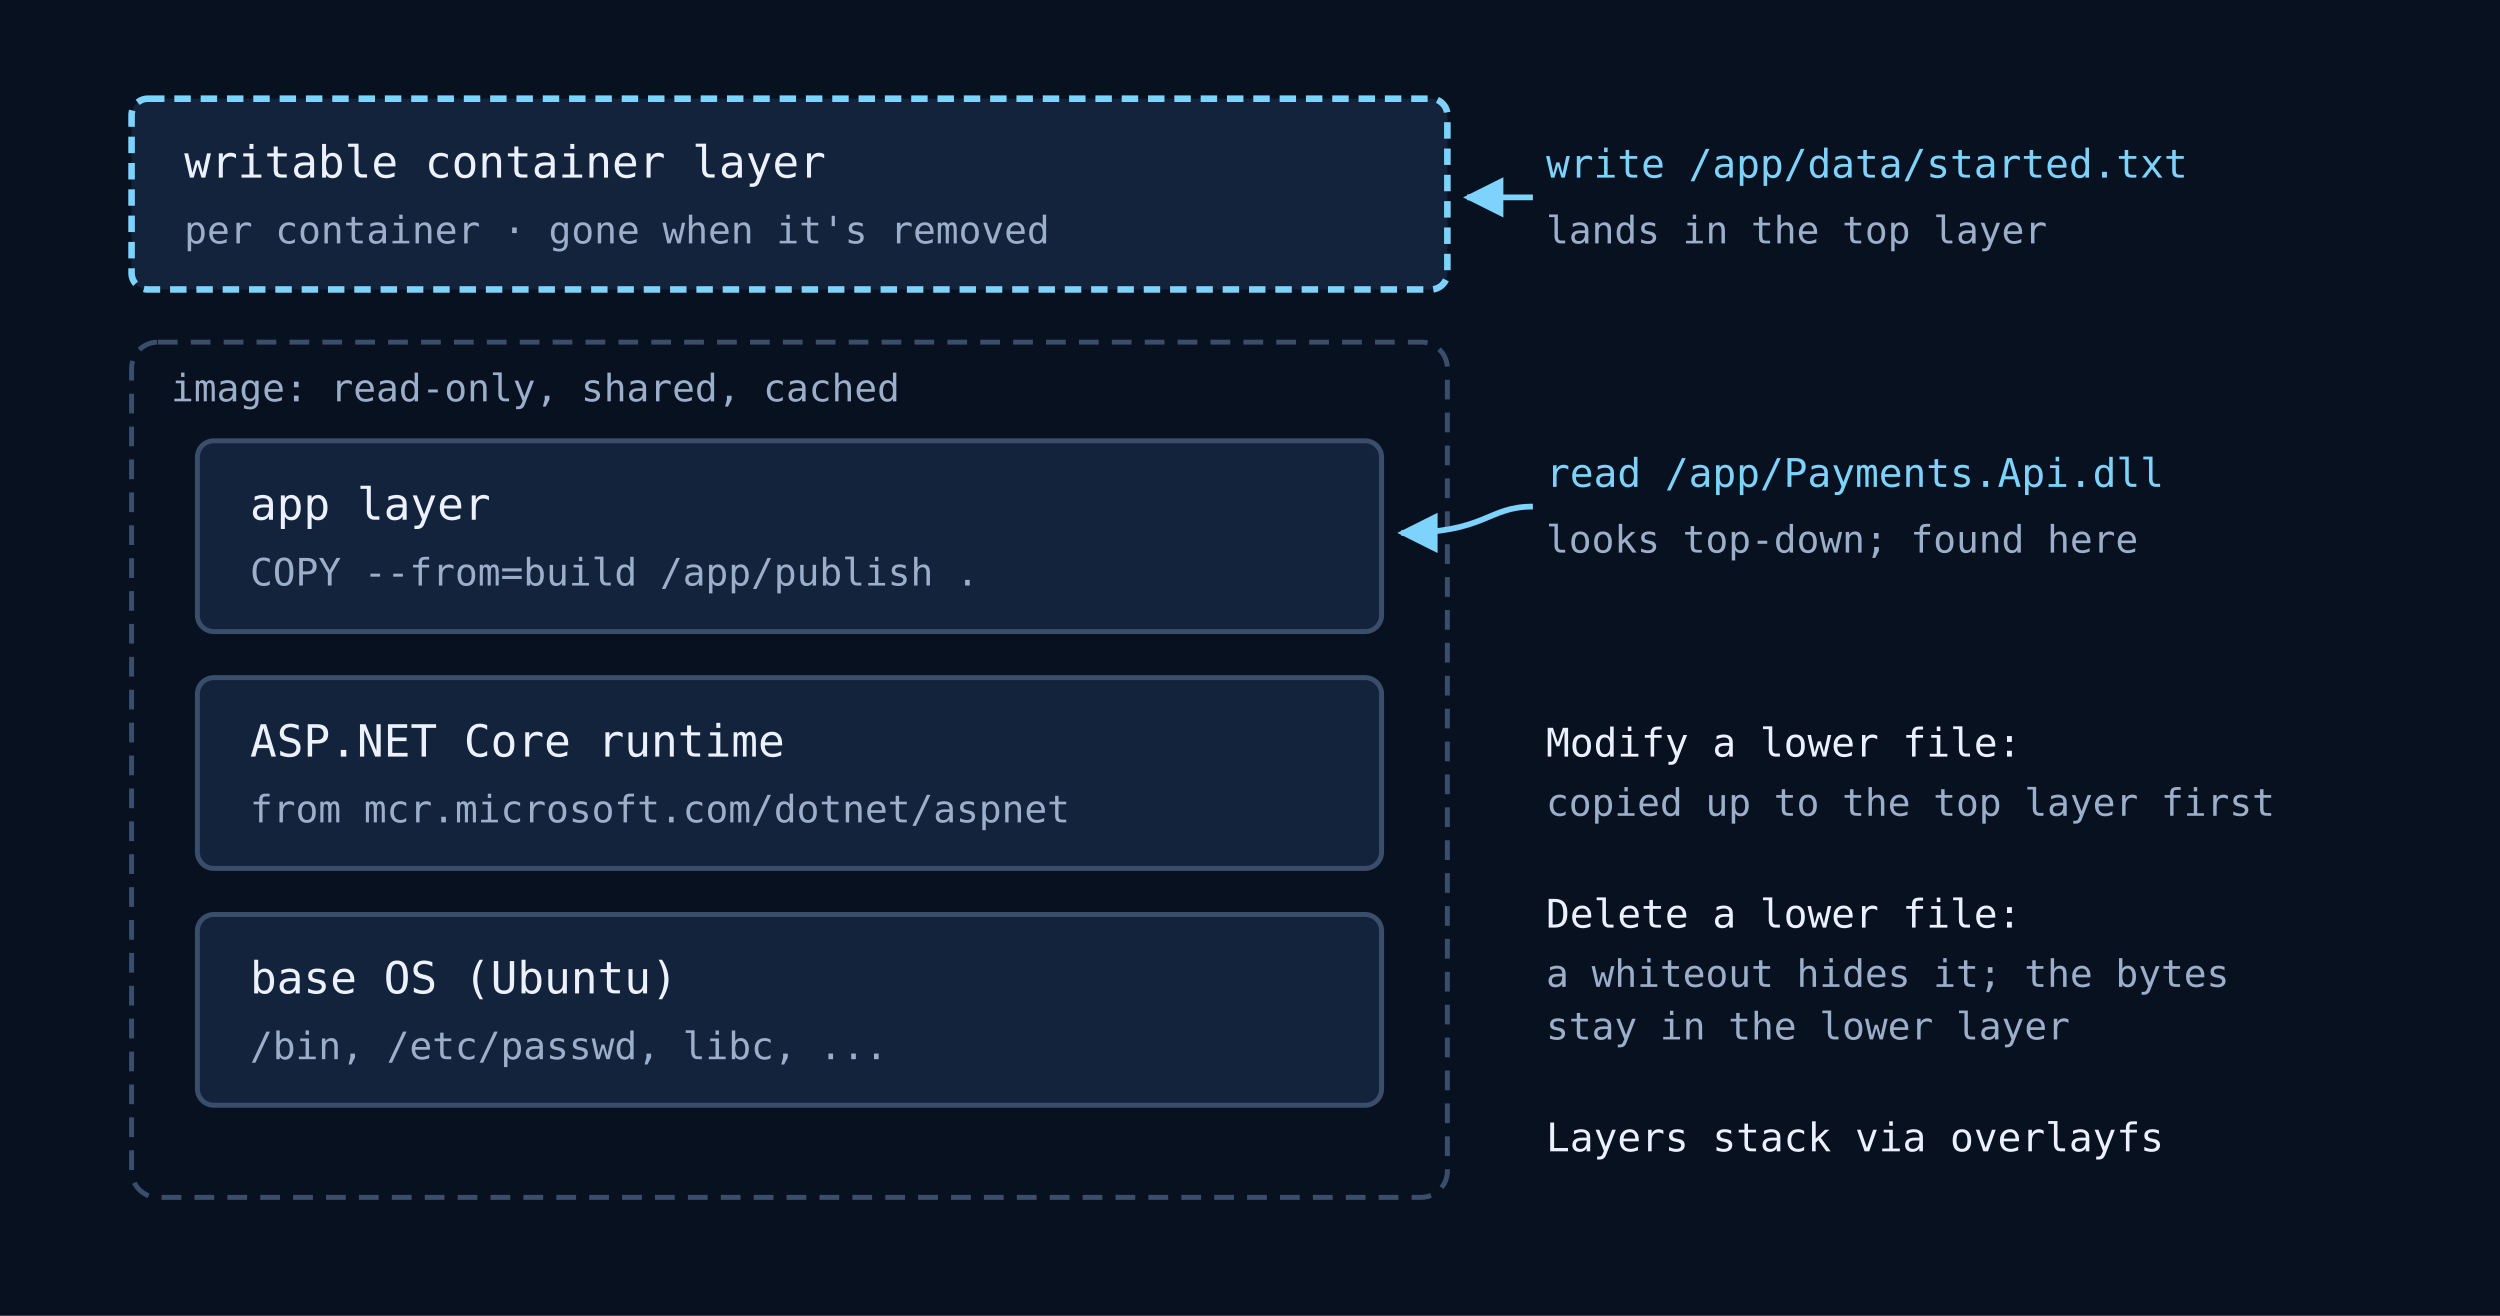
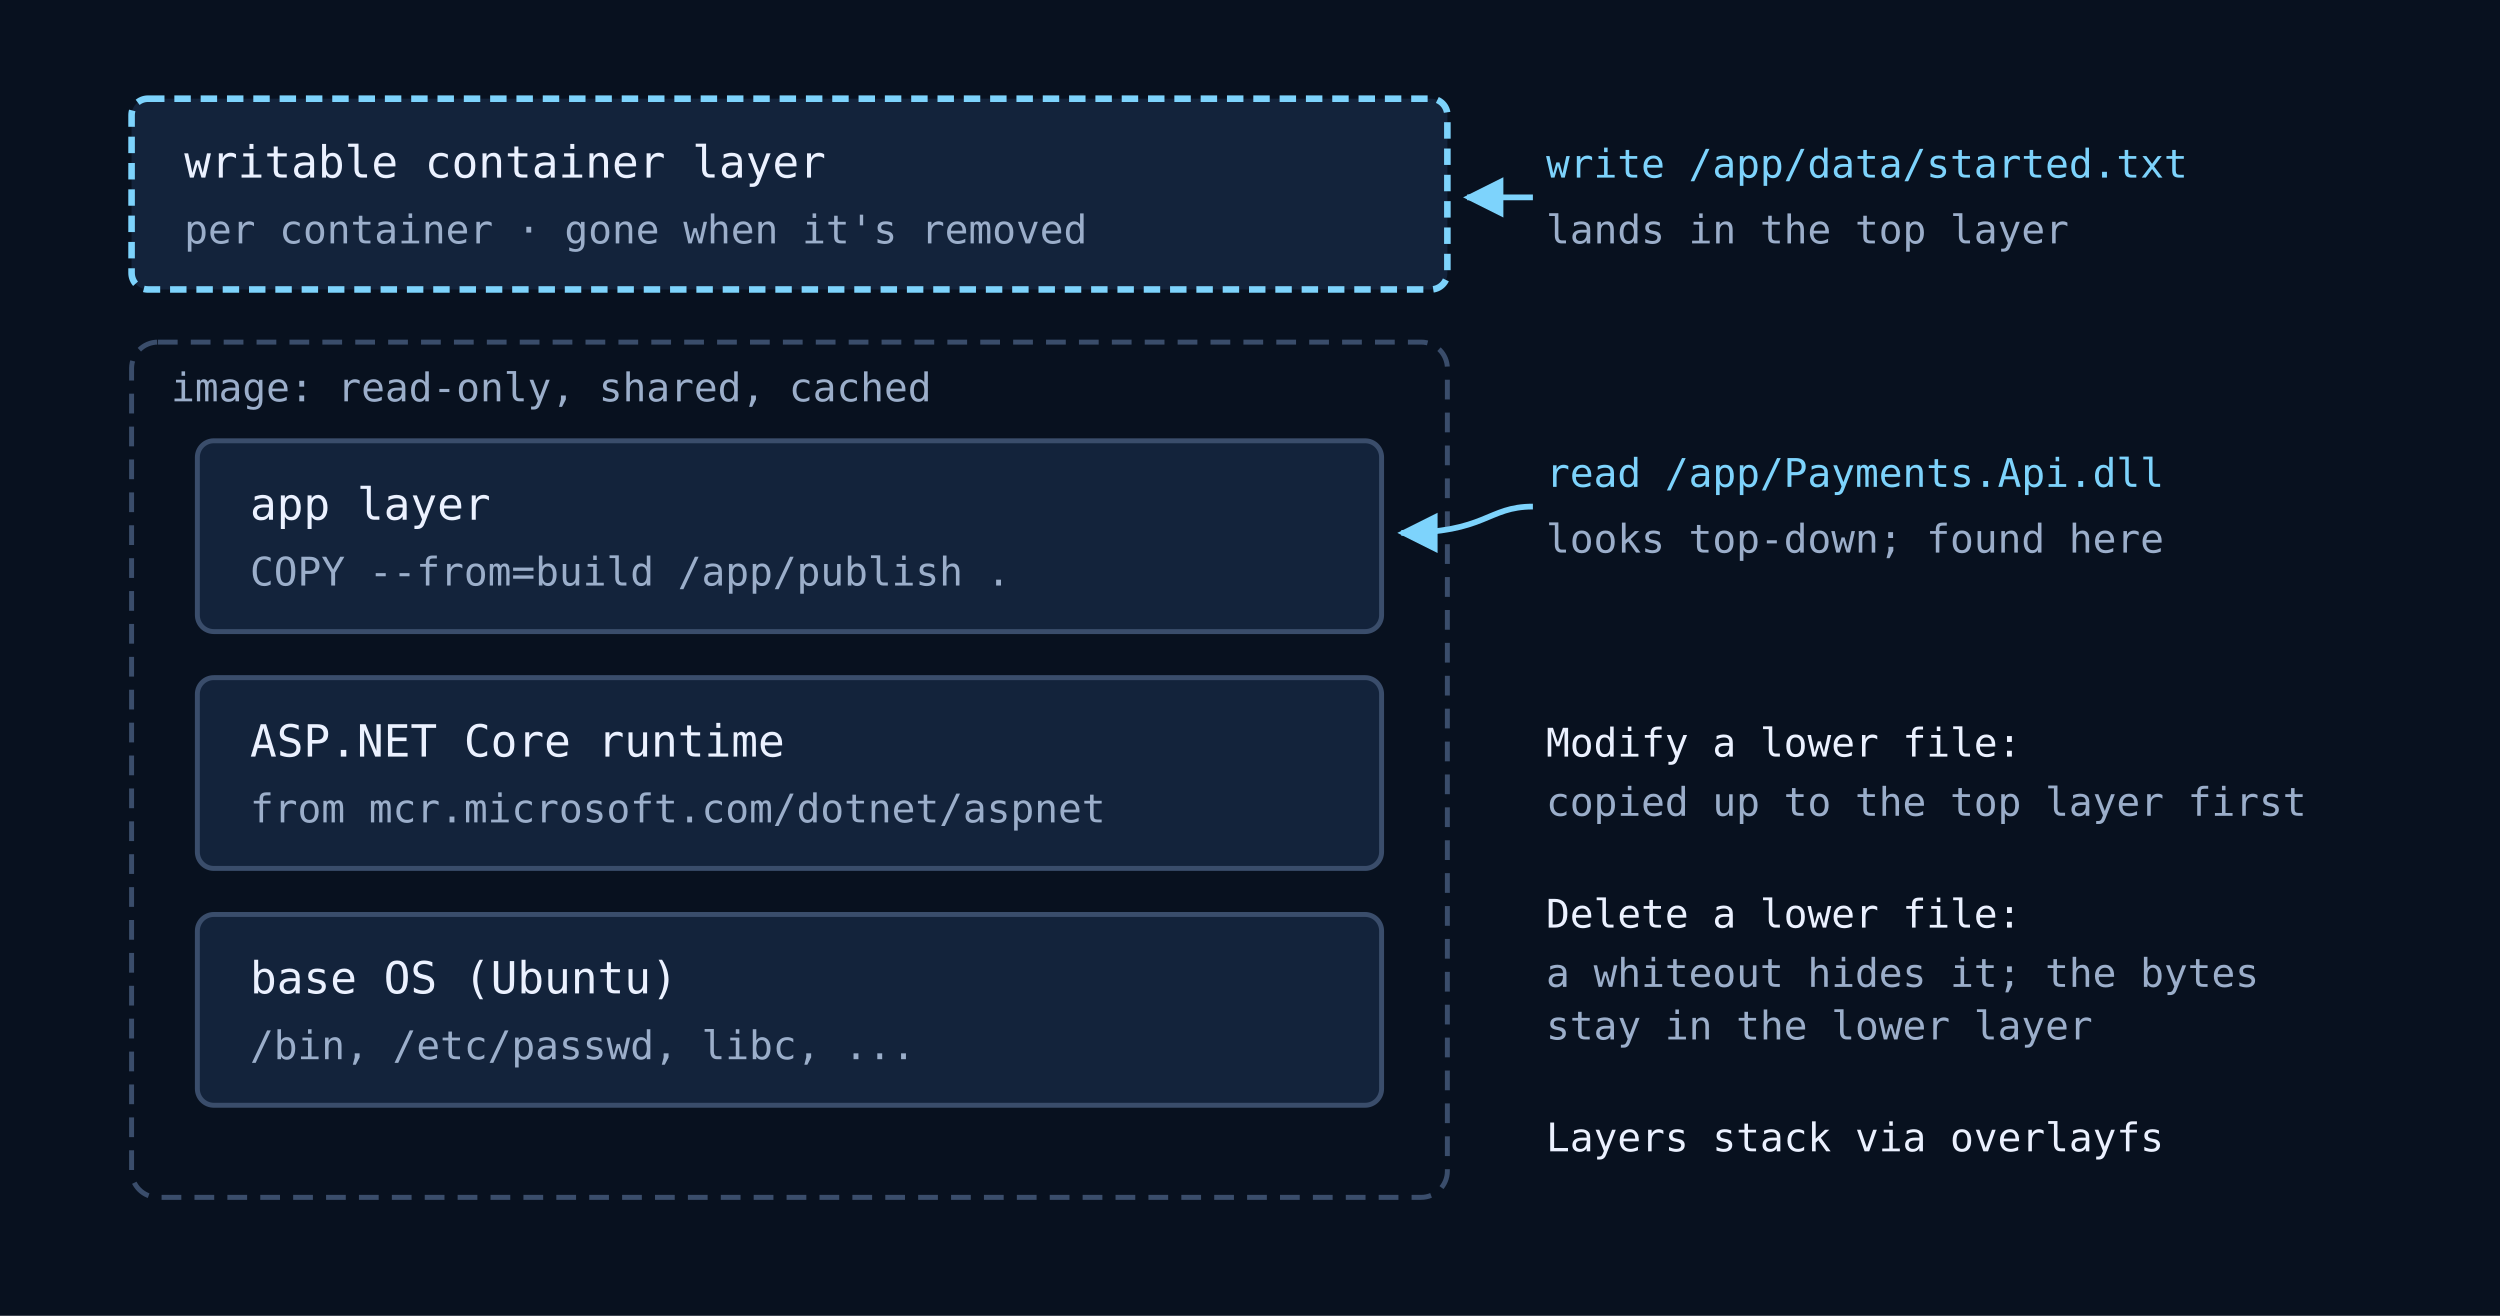
<svg xmlns="http://www.w3.org/2000/svg" viewBox="0 0 760 400" role="img" aria-labelledby="t">
  <style>
    text { font-family: ui-monospace, "SFMono-Regular", Consolas, Menlo, monospace; fill: #ebf1ff; font-size: 13.5px; }
    .small { font-size: 12px; }
-     .muted { fill: #9baeca; font-size: 11.5px; }
+     .muted { fill: #9baeca; font-size: 12px; }
    .acc { fill: #7dd3fc; font-size: 12px; }
    .region { fill: none; stroke: #3a4d6b; stroke-width: 1.5; stroke-dasharray: 6 4; }
    .box { fill: #13233b; stroke: #3a4d6b; stroke-width: 1.5; }
    .hl { fill: #13233b; stroke: #7dd3fc; stroke-width: 2; stroke-dasharray: 5 3; }
    .arrow { fill: none; stroke: #7dd3fc; stroke-width: 1.75; }
  </style>
  <defs>
    <marker id="a" viewBox="0 0 10 10" refX="9" refY="5" markerWidth="7" markerHeight="7" orient="auto">
      <path d="M0,0 L10,5 L0,10 z" fill="#7dd3fc" />
    </marker>
  </defs>
  <rect width="760" height="400" fill="#08111f" />
  <rect class="region" x="40" y="104" width="400" height="260" rx="8" />
  <text class="muted" x="52" y="122">image: read-only, shared, cached</text>
  <rect class="hl" x="40" y="30" width="400" height="58" rx="5" />
  <text x="56" y="54">writable container layer</text>
  <text class="muted" x="56" y="74">per container · gone when it's removed</text>
  <rect class="box" x="60" y="134" width="360" height="58" rx="5" />
  <text x="76" y="158">app layer</text>
  <text class="muted" x="76" y="178">COPY --from=build /app/publish .</text>
  <rect class="box" x="60" y="206" width="360" height="58" rx="5" />
  <text x="76" y="230">ASP.NET Core runtime</text>
  <text class="muted" x="76" y="250">from mcr.microsoft.com/dotnet/aspnet</text>
  <rect class="box" x="60" y="278" width="360" height="58" rx="5" />
  <text x="76" y="302">base OS (Ubuntu)</text>
  <text class="muted" x="76" y="322">/bin, /etc/passwd, libc, ...</text>
  <text class="acc" x="470" y="54">write /app/data/started.txt</text>
  <path class="arrow" d="M466 60 L446 60" marker-end="url(#a)" />
  <text class="muted" x="470" y="74">lands in the top layer</text>
  <text class="acc" x="470" y="148">read /app/Payments.Api.dll</text>
  <path class="arrow" d="M466 154 C452 154, 452 162, 426 162" marker-end="url(#a)" />
  <text class="muted" x="470" y="168">looks top-down; found here</text>
  <text class="small" x="470" y="230">Modify a lower file:</text>
  <text class="muted" x="470" y="248">copied up to the top layer first</text>
  <text class="small" x="470" y="282">Delete a lower file:</text>
  <text class="muted" x="470" y="300">a whiteout hides it; the bytes</text>
  <text class="muted" x="470" y="316">stay in the lower layer</text>
  <text class="small" x="470" y="350">Layers stack via overlayfs</text>
</svg>
